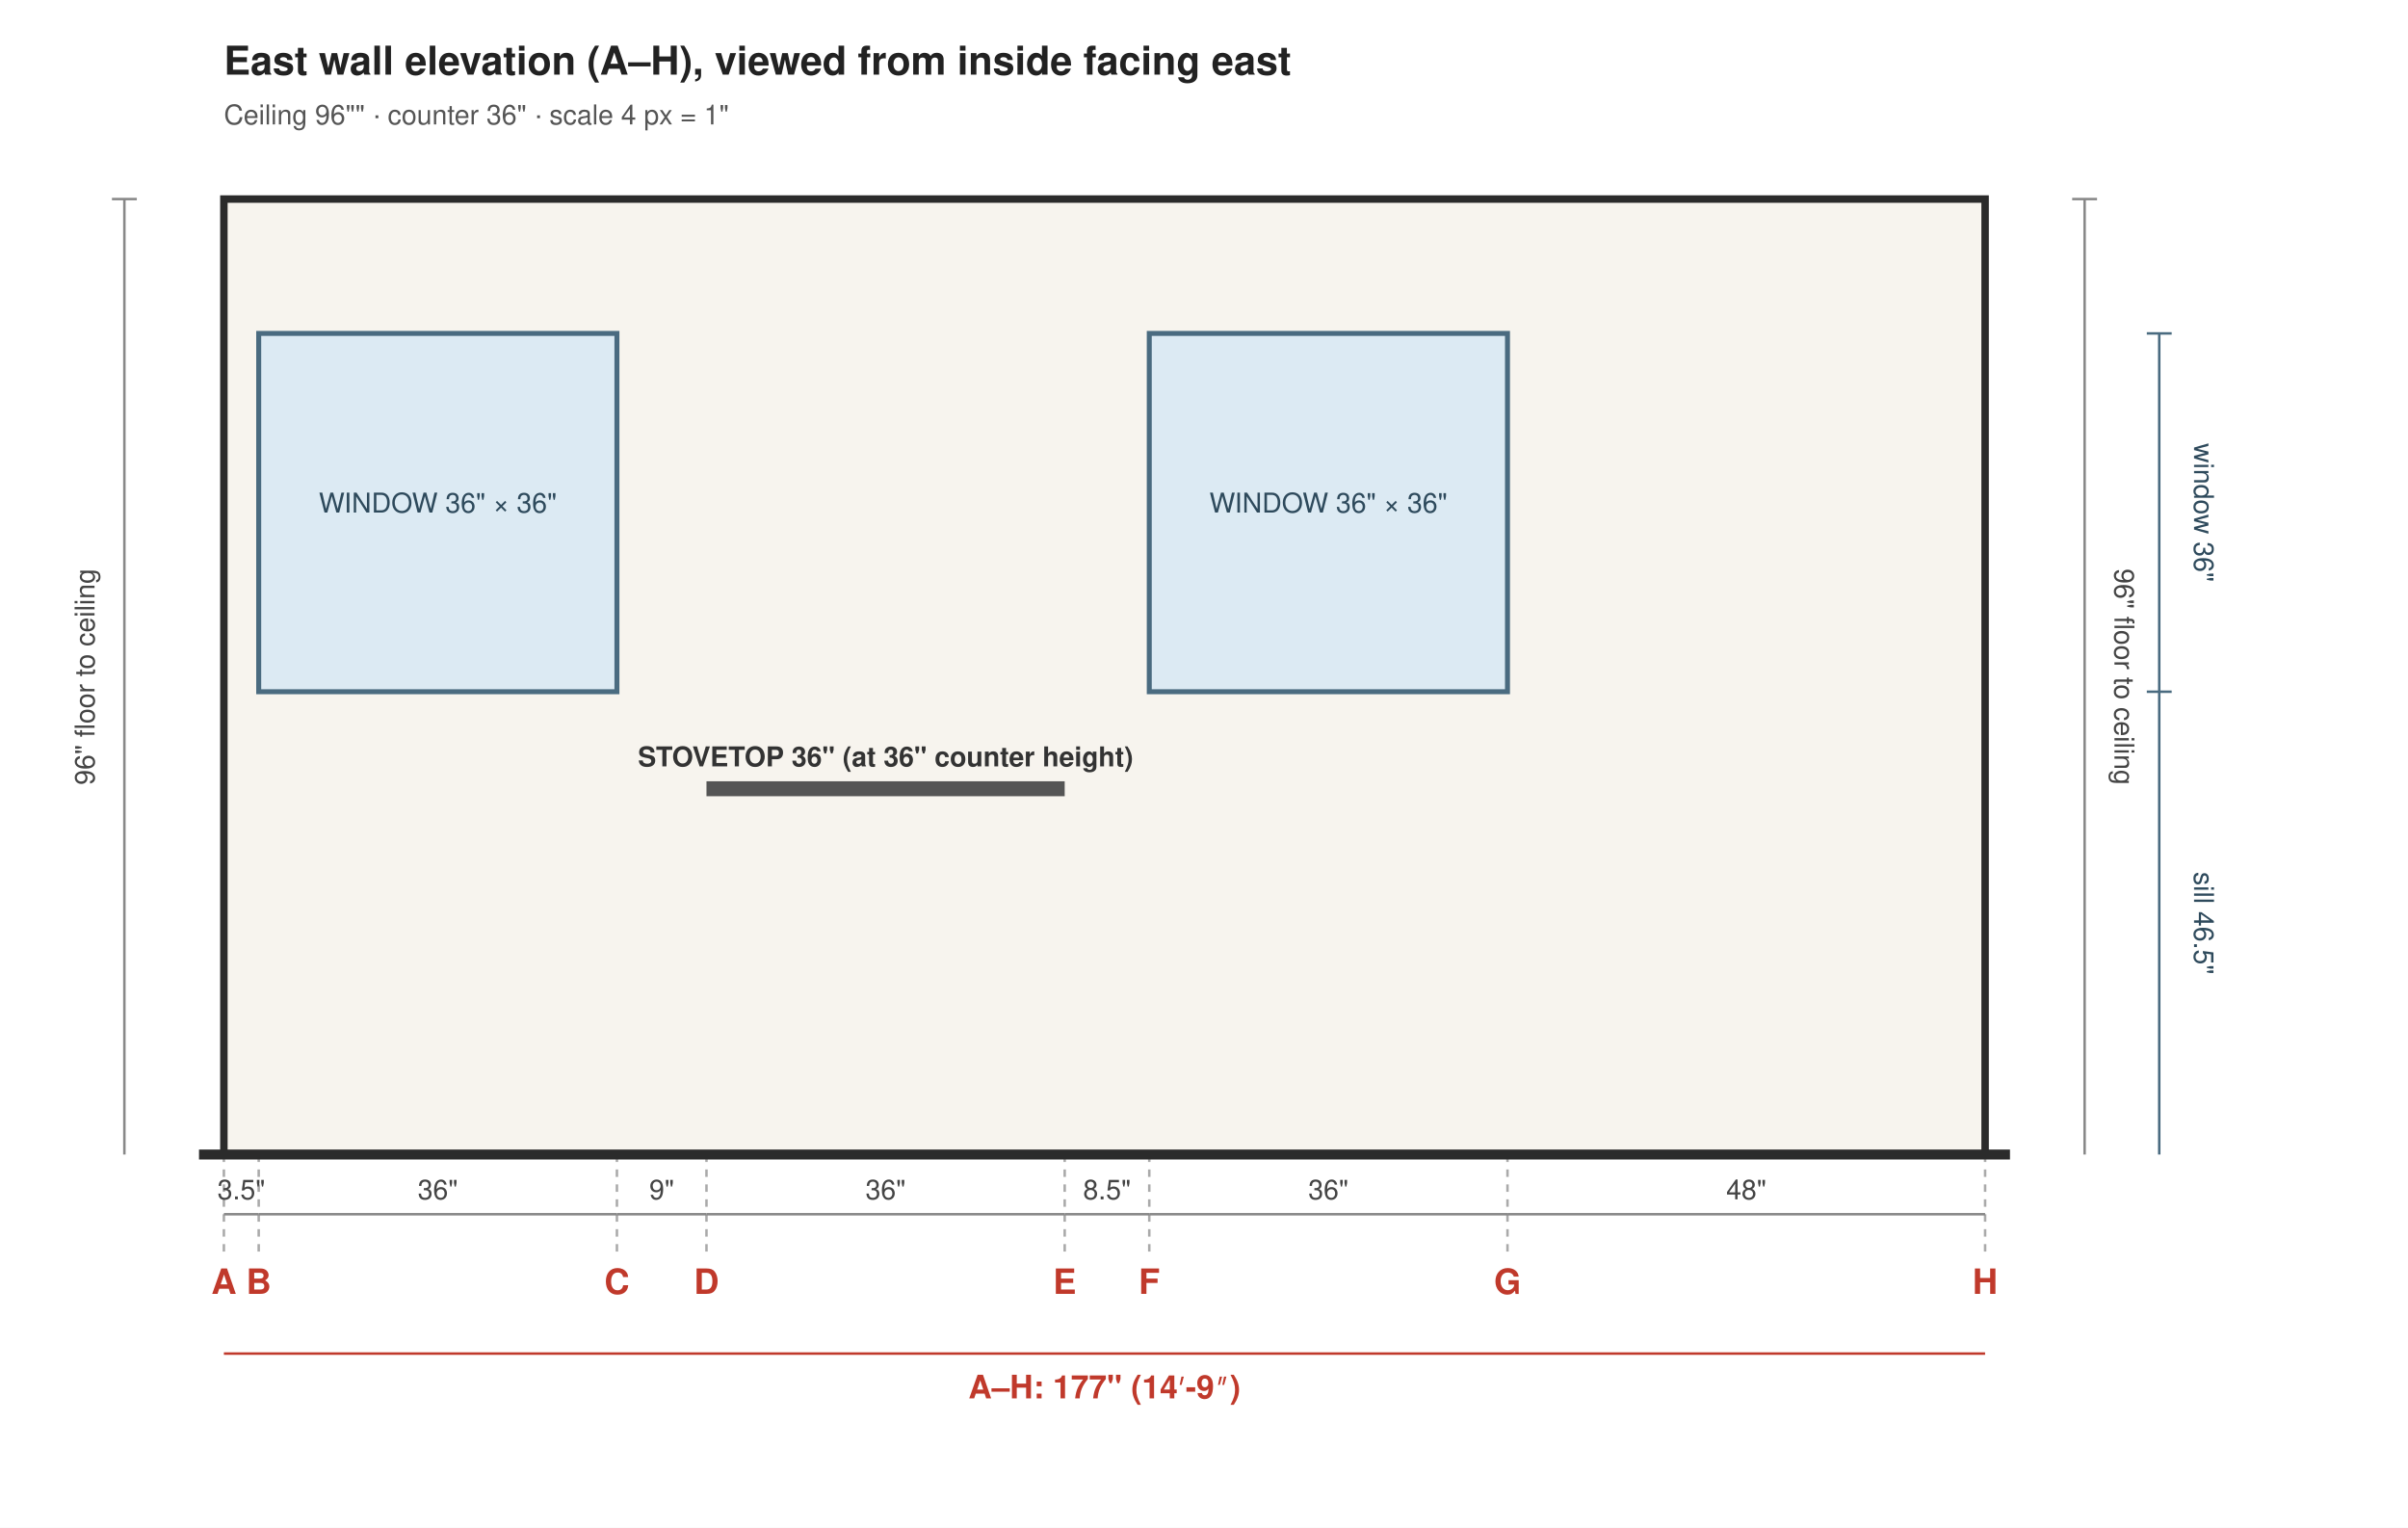
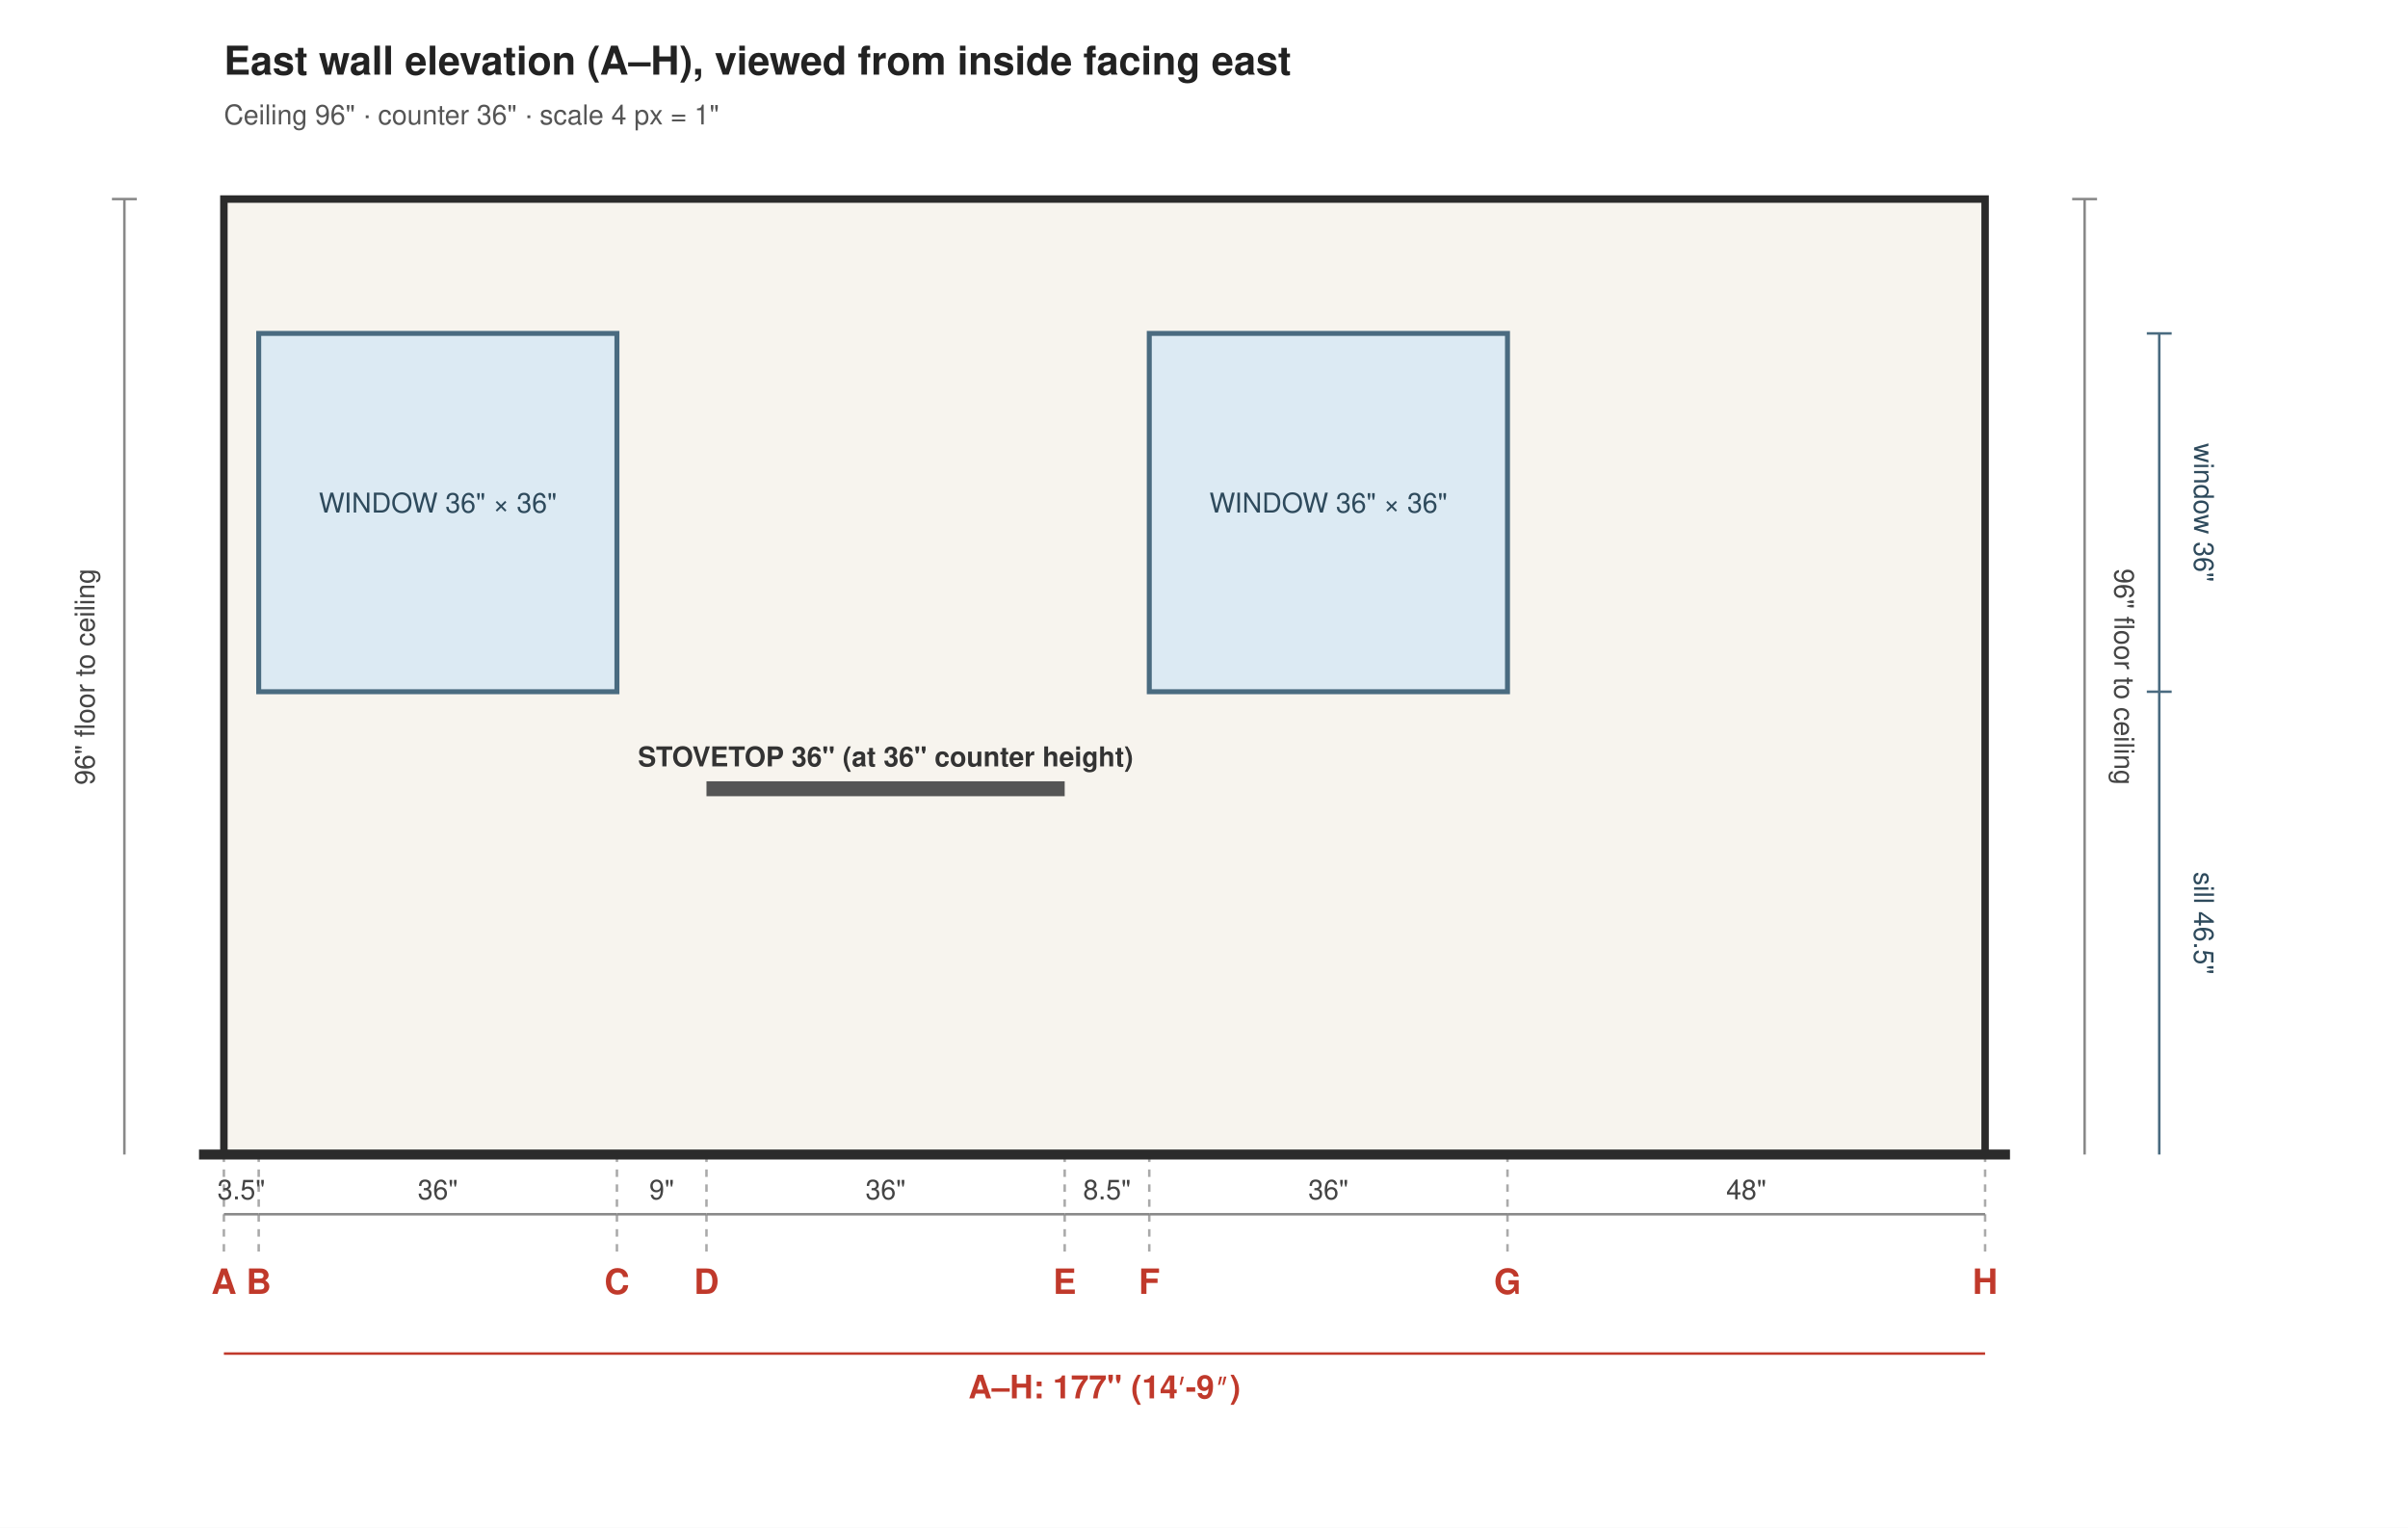
<svg xmlns="http://www.w3.org/2000/svg" viewBox="0 0 968 614" width="968" height="614" font-family="Helvetica, Arial, sans-serif">
  <rect width="968" height="614" fill="#fff" />
  <text x="90" y="30" font-size="16" font-weight="700" fill="#222">East wall elevation (A–H), viewed from inside facing east</text>
-   <text x="90" y="50" font-size="11" fill="#555">Ceiling 96"" · counter 36" · scale 4 px = 1"</text>
+   <text x="90" y="50" font-size="11" fill="#555">Ceiling 96" · counter 36" · scale 4 px = 1"</text>
  <path d="M 90 464 L 90 80 L 798.0 80 L 798.0 464 Z" fill="#f7f4ee" stroke="#2b2b2b" stroke-width="3" />
  <rect x="104.0" y="134.0" width="144.0" height="144" fill="#dceaf3" stroke="#4a6b80" stroke-width="2" />
  <text x="176.0" y="206.0" font-size="11" fill="#2e4a5c" text-anchor="middle">WINDOW 36" × 36"</text>
  <rect x="462.0" y="134.0" width="144.0" height="144" fill="#dceaf3" stroke="#4a6b80" stroke-width="2" />
  <text x="534.0" y="206.0" font-size="11" fill="#2e4a5c" text-anchor="middle">WINDOW 36" × 36"</text>
  <rect x="284.0" y="314" width="144.0" height="6" fill="#555" />
  <text x="356.0" y="308" font-size="11" font-weight="700" fill="#333" text-anchor="middle">STOVETOP 36" (at 36" counter height)</text>
  <line x1="90.0" y1="464" x2="90.0" y2="504" stroke="#aaa" stroke-dasharray="3 3" />
  <text x="90.0" y="520" font-size="14" font-weight="700" fill="#c0392b" text-anchor="middle">A</text>
  <line x1="104.0" y1="464" x2="104.0" y2="504" stroke="#aaa" stroke-dasharray="3 3" />
  <text x="104.0" y="520" font-size="14" font-weight="700" fill="#c0392b" text-anchor="middle">B</text>
  <line x1="248.0" y1="464" x2="248.0" y2="504" stroke="#aaa" stroke-dasharray="3 3" />
  <text x="248.0" y="520" font-size="14" font-weight="700" fill="#c0392b" text-anchor="middle">C</text>
  <line x1="284.0" y1="464" x2="284.0" y2="504" stroke="#aaa" stroke-dasharray="3 3" />
  <text x="284.0" y="520" font-size="14" font-weight="700" fill="#c0392b" text-anchor="middle">D</text>
  <line x1="428.0" y1="464" x2="428.0" y2="504" stroke="#aaa" stroke-dasharray="3 3" />
  <text x="428.0" y="520" font-size="14" font-weight="700" fill="#c0392b" text-anchor="middle">E</text>
  <line x1="462.0" y1="464" x2="462.0" y2="504" stroke="#aaa" stroke-dasharray="3 3" />
  <text x="462.0" y="520" font-size="14" font-weight="700" fill="#c0392b" text-anchor="middle">F</text>
  <line x1="606.0" y1="464" x2="606.0" y2="504" stroke="#aaa" stroke-dasharray="3 3" />
  <text x="606.0" y="520" font-size="14" font-weight="700" fill="#c0392b" text-anchor="middle">G</text>
  <line x1="798.0" y1="464" x2="798.0" y2="504" stroke="#aaa" stroke-dasharray="3 3" />
  <text x="798.0" y="520" font-size="14" font-weight="700" fill="#c0392b" text-anchor="middle">H</text>
  <line x1="90.0" y1="488" x2="104.0" y2="488" stroke="#888" />
  <text x="97.0" y="482" font-size="11" fill="#444" text-anchor="middle">3.5"</text>
  <line x1="104.0" y1="488" x2="248.0" y2="488" stroke="#888" />
  <text x="176.0" y="482" font-size="11" fill="#444" text-anchor="middle">36"</text>
  <line x1="248.0" y1="488" x2="284.0" y2="488" stroke="#888" />
  <text x="266.0" y="482" font-size="11" fill="#444" text-anchor="middle">9"</text>
  <line x1="284.0" y1="488" x2="428.0" y2="488" stroke="#888" />
  <text x="356.0" y="482" font-size="11" fill="#444" text-anchor="middle">36"</text>
  <line x1="428.0" y1="488" x2="462.0" y2="488" stroke="#888" />
  <text x="445.0" y="482" font-size="11" fill="#444" text-anchor="middle">8.5"</text>
  <line x1="462.0" y1="488" x2="606.0" y2="488" stroke="#888" />
  <text x="534.0" y="482" font-size="11" fill="#444" text-anchor="middle">36"</text>
  <line x1="606.0" y1="488" x2="798.0" y2="488" stroke="#888" />
  <text x="702.0" y="482" font-size="11" fill="#444" text-anchor="middle">48"</text>
  <line x1="90" y1="544" x2="798.0" y2="544" stroke="#c0392b" />
  <text x="444.0" y="562" font-size="13" font-weight="700" fill="#c0392b" text-anchor="middle">A–H: 177" (14′-9″)</text>
  <line x1="50" y1="464" x2="50" y2="80" stroke="#888" />
  <line x1="45" y1="80" x2="55" y2="80" stroke="#888" />
  <text x="38" y="272.0" font-size="11" fill="#444" text-anchor="middle" transform="rotate(-90 38 272.0)">96" floor to ceiling</text>
  <line x1="838.0" y1="464" x2="838.0" y2="80" stroke="#888" />
  <line x1="833.0" y1="80" x2="843.0" y2="80" stroke="#888" />
  <text x="850.0" y="272.0" font-size="11" fill="#444" text-anchor="middle" transform="rotate(90 850.0 272.0)">96" floor to ceiling</text>
  <line x1="868.0" y1="464" x2="868.0" y2="278.0" stroke="#4a6b80" />
  <line x1="863.0" y1="278.0" x2="873.0" y2="278.0" stroke="#4a6b80" />
  <text x="882.0" y="371.0" font-size="11" fill="#2e4a5c" text-anchor="middle" transform="rotate(90 882.0 371.0)">sill 46.5"</text>
  <line x1="868.0" y1="278.0" x2="868.0" y2="134.0" stroke="#4a6b80" />
  <line x1="863.0" y1="134.0" x2="873.0" y2="134.0" stroke="#4a6b80" />
  <text x="882.0" y="206.0" font-size="11" fill="#2e4a5c" text-anchor="middle" transform="rotate(90 882.0 206.0)">window 36"</text>
  <line x1="80" y1="464" x2="808.0" y2="464" stroke="#2b2b2b" stroke-width="4" />
</svg>
